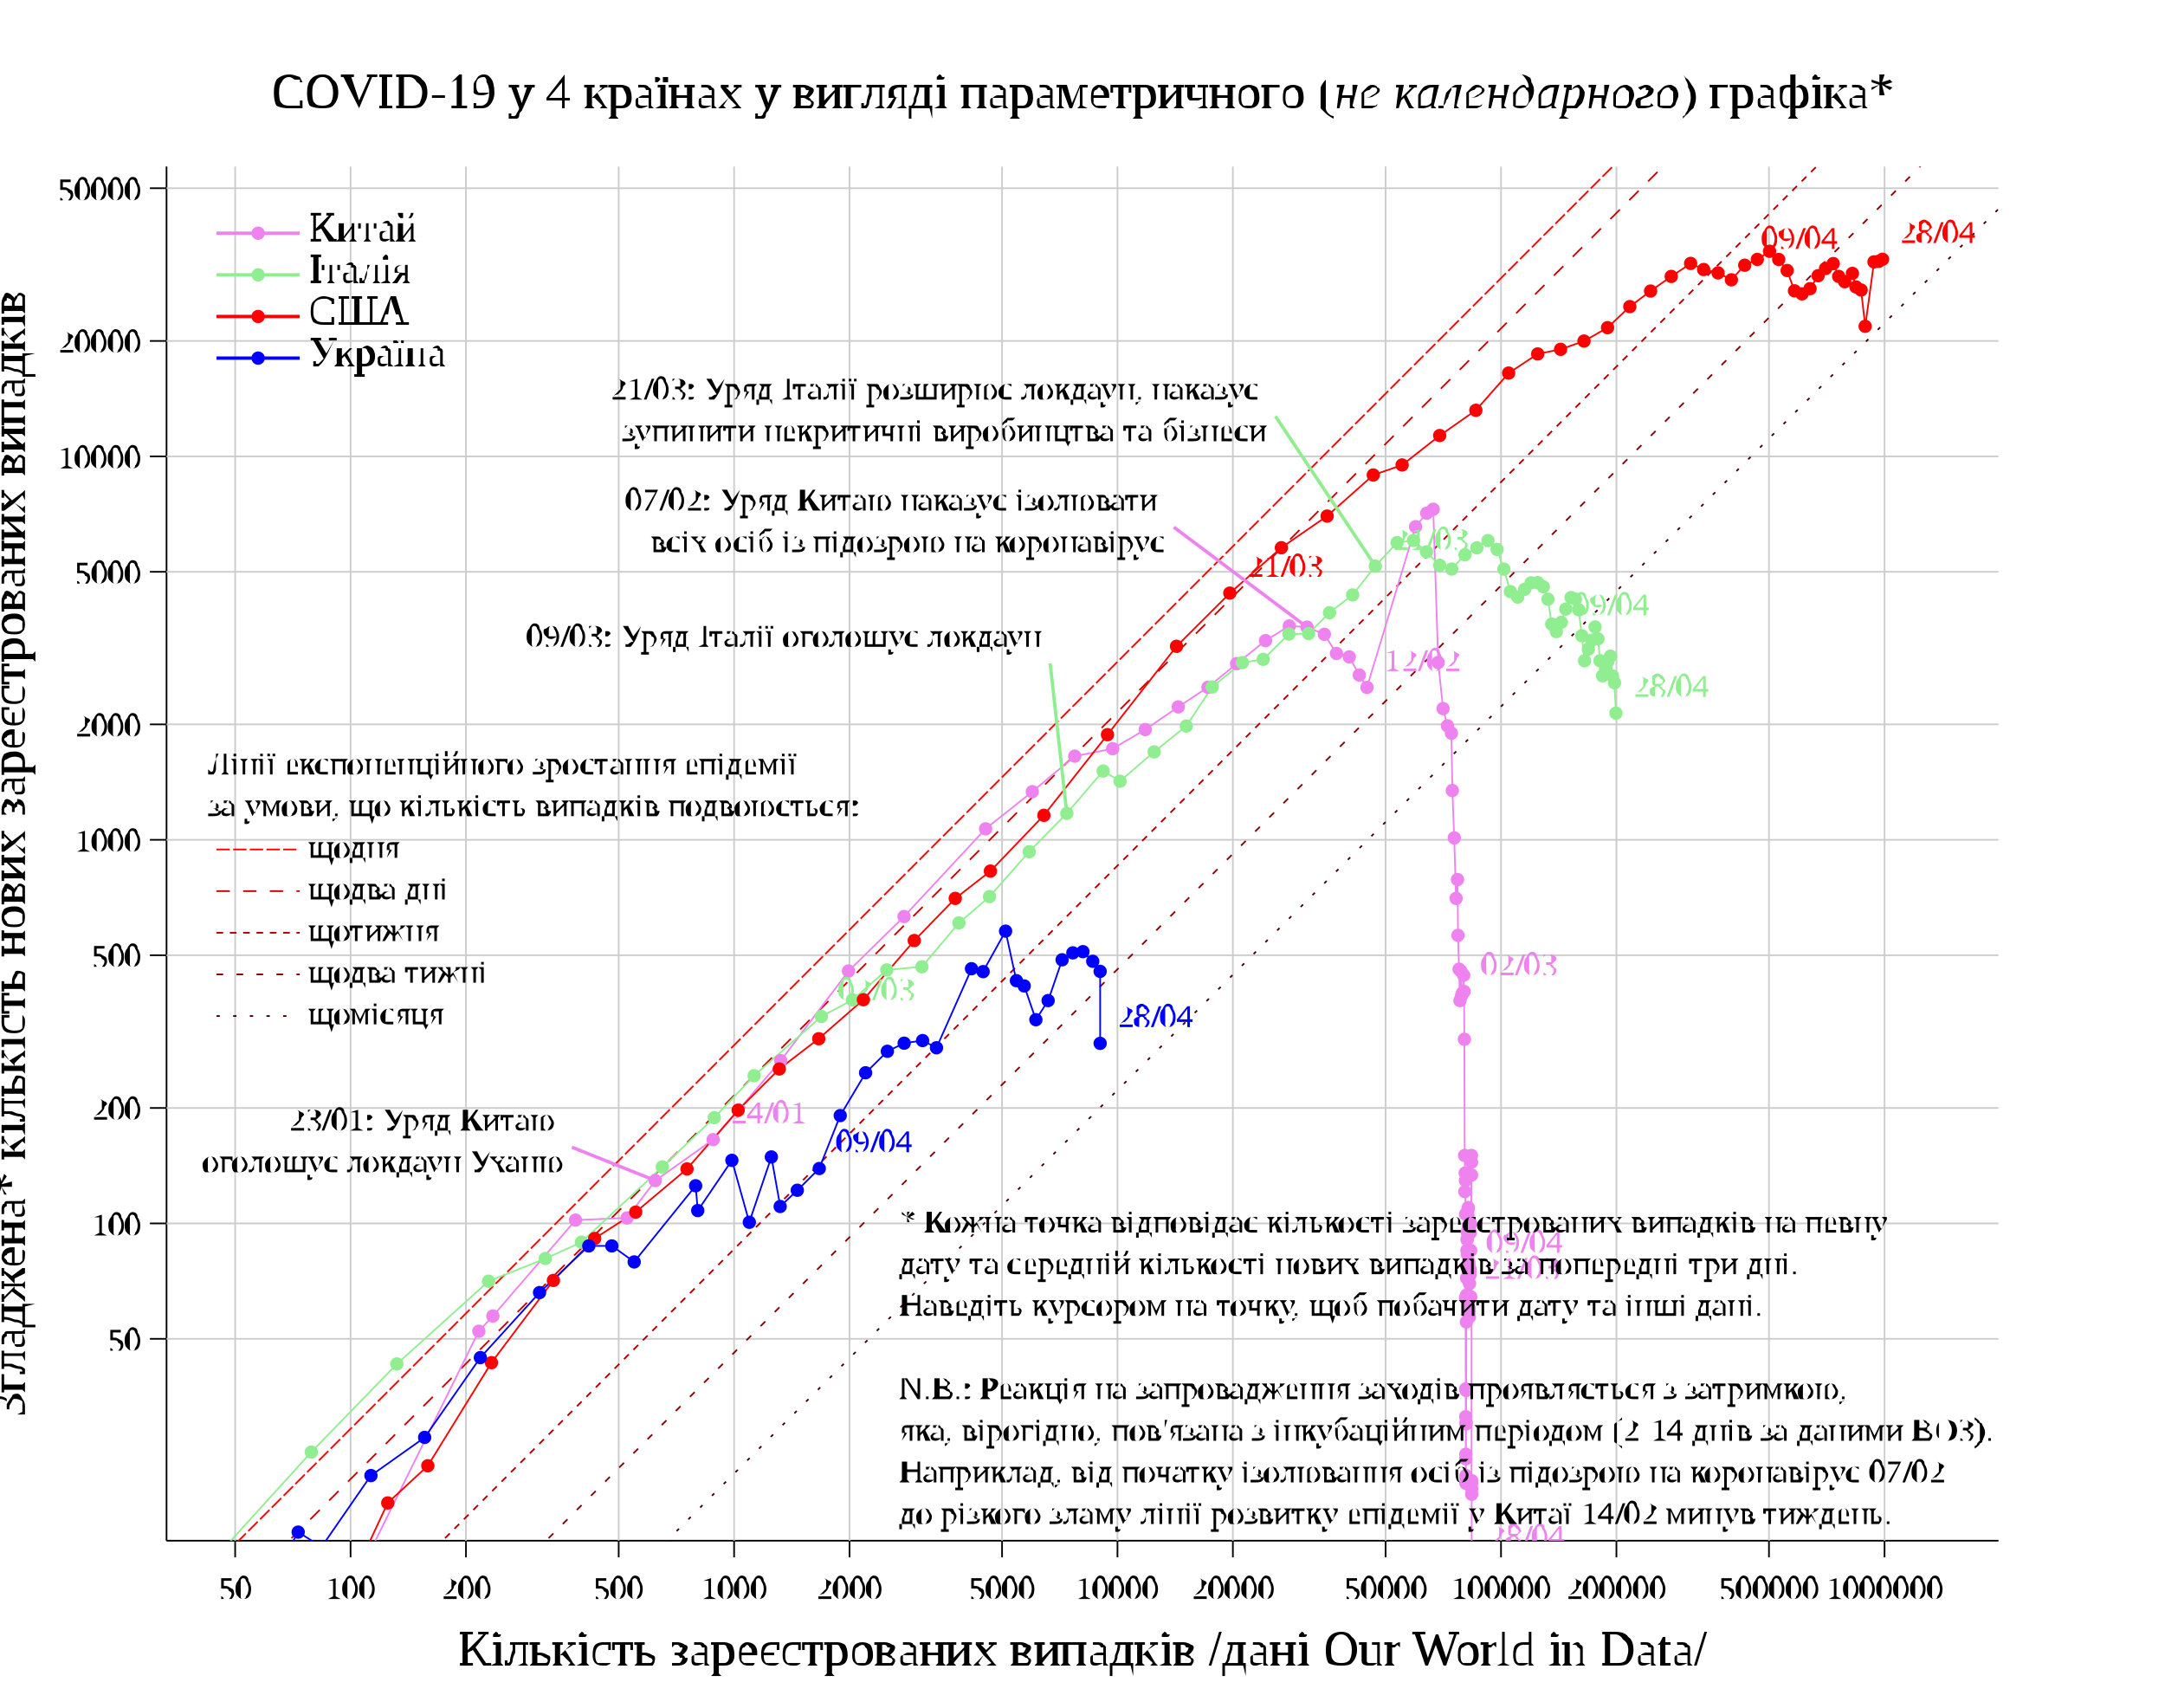
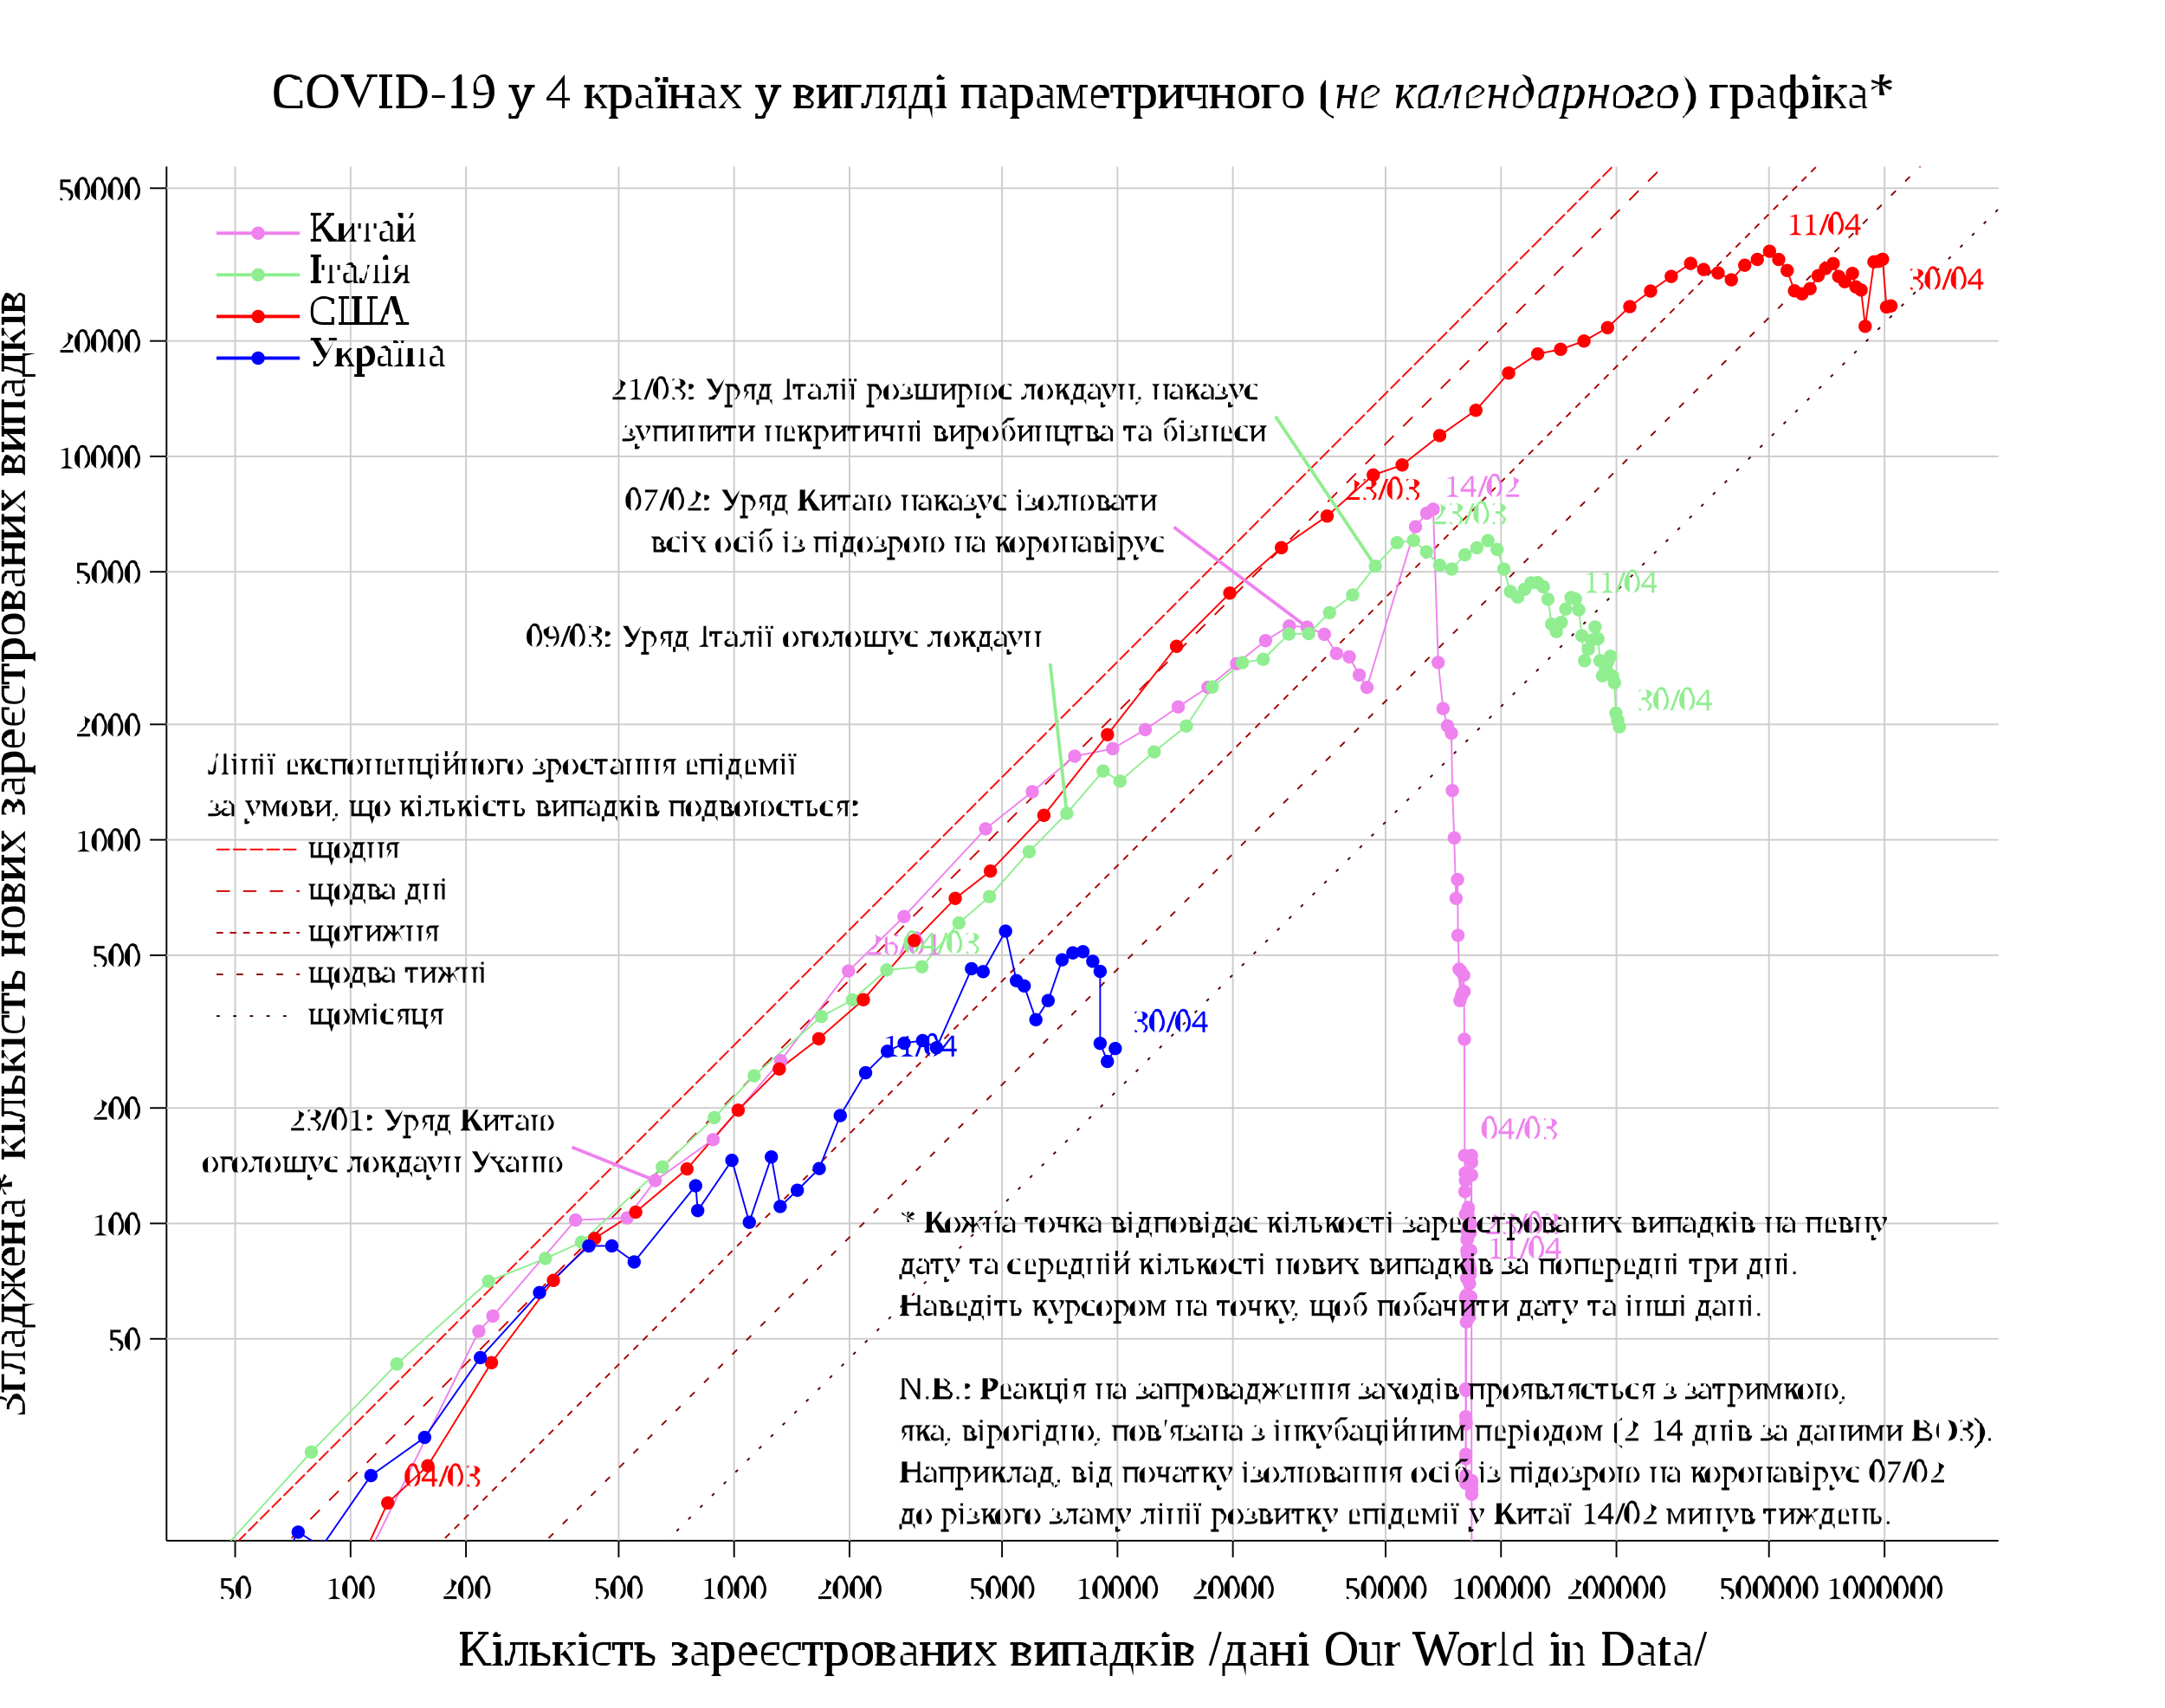
<svg xmlns="http://www.w3.org/2000/svg" version="1.1" baseProfile="full" viewBox="-1 -1 13 10.25" fill="none">
  <g fill="black" font-size="0.3" text-anchor="middle">
    <text transform="translate(5.5,-0.35)">COVID-19 у 4 країнах у вигляді параметричного (<tspan font-style="italic">не календарного</tspan>) графіка*</text>
    <text transform="translate(5.5,9)">Кількість зареєстрованих випадків /<a href="https://covid.ourworldindata.org">
        <tspan>дані Our World in Data</tspan>
      </a>/</text>
    <text transform="translate(-0.85,4.125) rotate(-90)">Згладжена* кількість нових зареєстрованих випадків</text>
  </g>
  <path stroke="black" stroke-width="0.01" d="M 0 8.25 L 11 8.25 M 0 8.25 L 0 0" />
  <clipPath id="plot">
    <rect x="0" y="0" width="11" height="8.25" />
  </clipPath>
  <path stroke="black" stroke-width="0.01" d=" M 0.412 8.25 v 0.1  M 1.105 8.25 v 0.1  M 1.798 8.25 v 0.1  M 2.715 8.25 v 0.1  M 3.408 8.25 v 0.1  M 4.101 8.25 v 0.1  M 5.017 8.25 v 0.1  M 5.71 8.25 v 0.1  M 6.403 8.25 v 0.1  M 7.32 8.25 v 0.1  M 8.013 8.25 v 0.1  M 8.706 8.25 v 0.1  M 9.622 8.25 v 0.1  M 10.316 8.25 v 0.1 M 0 7.038 h -0.1  M 0 6.345 h -0.1  M 0 5.652 h -0.1  M 0 4.735 h -0.1  M 0 4.042 h -0.1  M 0 3.349 h -0.1  M 0 2.433 h -0.1  M 0 1.74 h -0.1  M 0 1.047 h -0.1  M 0 0.13 h -0.1" />
  <path stroke="#ccc" stroke-width="0.01" d=" M 0.412 8.25 v -8.25  M 1.105 8.25 v -8.25  M 1.798 8.25 v -8.25  M 2.715 8.25 v -8.25  M 3.408 8.25 v -8.25  M 4.101 8.25 v -8.25  M 5.017 8.25 v -8.25  M 5.71 8.25 v -8.25  M 6.403 8.25 v -8.25  M 7.32 8.25 v -8.25  M 8.013 8.25 v -8.25  M 8.706 8.25 v -8.25  M 9.622 8.25 v -8.25  M 10.316 8.25 v -8.25 M 0 7.038 h 11  M 0 6.345 h 11  M 0 5.652 h 11  M 0 4.735 h 11  M 0 4.042 h 11  M 0 3.349 h 11  M 0 2.433 h 11  M 0 1.74 h 11  M 0 1.047 h 11  M 0 0.13 h 11" />
  <g fill="black" font-size="0.2" transform="translate(0,8.6)" text-anchor="middle">
    <text x="0.412">50</text>
    <text x="1.105">100</text>
    <text x="1.798">200</text>
    <text x="2.715">500</text>
    <text x="3.408">1000</text>
    <text x="4.101">2000</text>
    <text x="5.017">5000</text>
    <text x="5.71">10000</text>
    <text x="6.403">20000</text>
    <text x="7.32">50000</text>
    <text x="8.013">100000</text>
    <text x="8.706">200000</text>
    <text x="9.622">500000</text>
    <text x="10.316">1000000</text>
  </g>
  <g fill="black" font-size="0.2" transform="translate(-0.15,0.07)" text-anchor="end">
    <text y="7.038">50</text>
    <text y="6.345">100</text>
    <text y="5.652">200</text>
    <text y="4.735">500</text>
    <text y="4.042">1000</text>
    <text y="3.349">2000</text>
    <text y="2.433">5000</text>
    <text y="1.74">10000</text>
    <text y="1.047">20000</text>
    <text y="0.13">50000</text>
  </g>
  <g transform="translate(0.3,0.4)">
    <g stroke-width="0.02">
      <path stroke="violet" d="M 0 0 h 0.5" />
      <circle fill="violet" r="0.04" cx="0.25" cy="0" />
      <path stroke="lightgreen" d="M 0 0.25 h 0.5" />
      <circle fill="lightgreen" r="0.04" cx="0.25" cy="0.25" />
      <path stroke="red" d="M 0 0.5 h 0.5" />
      <circle fill="red" r="0.04" cx="0.25" cy="0.5" />
      <path stroke="blue" d="M 0 0.75 h 0.5" />
      <circle fill="blue" r="0.04" cx="0.25" cy="0.75" />
    </g>
    <g stroke-width="0.01" transform="translate(0,3.7)">
      <path stroke="#f00" stroke-dasharray="0.08 0.02" d="M 0 0 h 0.5" />
      <path stroke="#c00" stroke-dasharray="0.08 0.08" d="M 0 0.25 h 0.5" />
      <path stroke="#a00" stroke-dasharray="0.04 0.04" d="M 0 0.5 h 0.5" />
      <path stroke="#800" stroke-dasharray="0.04 0.08" d="M 0 0.75 h 0.5" />
      <path stroke="#400" stroke-dasharray="0.02 0.08" d="M 0 1 h 0.5" />
    </g>
    <g transform="translate(0.55,0.05)" font-size="0.25" fill="black">
      <text y="0">Китай</text>
      <text y="0.25">Італія</text>
      <text y="0.5">США</text>
      <text y="0.75">Україна</text>
      <g transform="translate(0,3.7)" font-size="0.2">
        <g transform="translate(-0.6,-0.25)">
          <text y="-0.25">Лінії експоненційного зростання епідемії</text>
          <text>за умови, що кількість випадків подвоюється:</text>
        </g>
        <text y="0">щодня</text>
        <text y="0.25">щодва дні</text>
        <text y="0.5">щотижня</text>
        <text y="0.75">щодва тижні</text>
        <text y="1">щомісяця</text>
      </g>
    </g>
  </g>
  <g clip-path="url(#plot)">
    <g transform="translate(0,8.25) scale(1,-1)" stroke-width="0.01">
      <path stroke="#f00" stroke-dasharray="0.08 0.02" d="M -2.267 -2.7 l 100 100" />
      <path stroke="#c00" stroke-dasharray="0.08 0.08" d="M -1.965 -2.7 l 100 100" />
      <path stroke="#a00" stroke-dasharray="0.04 0.04" d="M -1.043 -2.7 l 100 100" />
      <path stroke="#800" stroke-dasharray="0.04 0.08" d="M -0.421 -2.7 l 100 100" />
      <path stroke="#400" stroke-dasharray="0.02 0.08" d="M 0.305 -2.7 l 100 100" />
-       <path stroke="violet" d="M 0.882 -0.754  L 1.875 1.258  L 1.96 1.349  L 2.456 1.925  L 2.765 1.938  L 2.935 2.162  L 3.282 2.408  L 3.688 2.882  L 4.095 3.42  L 4.428 3.747  L 4.918 4.274  L 5.199 4.497  L 5.453 4.71  L 5.681 4.755  L 5.877 4.87  L 6.075 5.006  L 6.253 5.124  L 6.426 5.265  L 6.599 5.404  L 6.742 5.492  L 6.848 5.485  L 6.952 5.442  L 7.025 5.327  L 7.102 5.306  L 7.162 5.197  L 7.208 5.123  L 7.5 6.088  L 7.567 6.169  L 7.606 6.193  L 7.636 5.273  L 7.665 4.996  L 7.691 4.892  L 7.715 4.848  L 7.721 4.504  L 7.732 4.219  L 7.743 3.856  L 7.752 3.969  L 7.755 3.634  L 7.761 3.431  L 7.767 3.243  L 7.772 3.42  L 7.776 3.273  L 7.782 3.288  L 7.789 3.395  L 7.791 3.297  L 7.793 3.01  L 7.795 2.313  L 7.796 2.096  L 7.798 2.208  L 7.799 2.162  L 7.8 1.96  L 7.8 1.459  L 7.801 0.911  L 7.801 0.745  L 7.801 0.492  L 7.802 0.519  L 7.802 0.376  L 7.802 0.345  L 7.802 0.391  L 7.803 0.701  L 7.803 0.712  L 7.804 0.902  L 7.805 1.313  L 7.806 1.474  L 7.806 1.577  L 7.808 1.743  L 7.809 1.807  L 7.81 1.854  L 7.811 1.719  L 7.812 1.815  L 7.814 1.954  L 7.815 1.988  L 7.816 2  L 7.817 1.888  L 7.818 1.665  L 7.819 1.674  L 7.82 1.613  L 7.821 1.648  L 7.821 1.394  L 7.822 1.378  L 7.823 1.343  L 7.824 1.544  L 7.825 1.631  L 7.826 1.626  L 7.827 1.595  L 7.828 1.626  L 7.829 1.85  L 7.83 1.902  L 7.831 1.743  L 7.831 1.464  L 7.836 2.313  L 7.836 2.272  L 7.836 2.195  L 7.836 0.345  L 7.837 0.36  L 7.837 0.312  L 7.837 0.279  L 7.837 -0.243  L 7.837 -0.243  L 7.837 -0.302  L 7.838 -0.466  L 7.838 -0.135" />
-       <path stroke="lightgreen" d="M -0.667 -1.16  L 0.869 0.532  L 1.383 1.061  L 1.934 1.558  L 2.275 1.694  L 2.491 1.792  L 2.977 2.244  L 3.289 2.54  L 3.528 2.792  L 3.932 3.147  L 4.119 3.247  L 4.325 3.427  L 4.536 3.446  L 4.758 3.709  L 4.942 3.867  L 5.18 4.137  L 5.406 4.367  L 5.624 4.621  L 5.725 4.56  L 5.93 4.736  L 6.123 4.891  L 6.279 5.126  L 6.46 5.272  L 6.585 5.291  L 6.739 5.443  L 6.858 5.446  L 6.983 5.572  L 7.122 5.678  L 7.258 5.851  L 7.389 5.992  L 7.488 6.005  L 7.565 5.937  L 7.644 5.856  L 7.717 5.834  L 7.796 5.919  L 7.868 5.961  L 7.935 6.004  L 7.99 5.951  L 8.03 5.833  L 8.069 5.698  L 8.113 5.665  L 8.155 5.712  L 8.194 5.751  L 8.233 5.752  L 8.267 5.727  L 8.295 5.652  L 8.317 5.503  L 8.345 5.458  L 8.375 5.514  L 8.402 5.593  L 8.433 5.662  L 8.46 5.654  L 8.48 5.589  L 8.498 5.433  L 8.515 5.283  L 8.537 5.353  L 8.558 5.406  L 8.578 5.486  L 8.595 5.415  L 8.608 5.283  L 8.622 5.193  L 8.641 5.232  L 8.655 5.278  L 8.67 5.31  L 8.683 5.192  L 8.694 5.151  L 8.703 4.969" />
-       <path stroke="red" d="M 0.989 -0.431  L 1.135 -0.188  L 1.328 0.227  L 1.569 0.45  L 1.951 1.069  L 2.323 1.563  L 2.571 1.815  L 2.817 1.973  L 3.125 2.232  L 3.432 2.585  L 3.679 2.832  L 3.916 3.014  L 4.184 3.248  L 4.49 3.603  L 4.736 3.856  L 4.947 4.02  L 5.268 4.355  L 5.65 4.839  L 6.065 5.37  L 6.385 5.689  L 6.694 5.962  L 6.969 6.152  L 7.246 6.398  L 7.419 6.458  L 7.645 6.635  L 7.862 6.787  L 8.059 7.01  L 8.233 7.125  L 8.371 7.153  L 8.511 7.202  L 8.653 7.283  L 8.786 7.409  L 8.911 7.503  L 9.035 7.59  L 9.152 7.668  L 9.23 7.632  L 9.316 7.612  L 9.396 7.57  L 9.476 7.658  L 9.552 7.692  L 9.625 7.741  L 9.681 7.692  L 9.731 7.626  L 9.775 7.504  L 9.82 7.486  L 9.869 7.517  L 9.917 7.595  L 9.962 7.638  L 10.008 7.667  L 10.041 7.591  L 10.077 7.559  L 10.123 7.608  L 10.144 7.527  L 10.175 7.509  L 10.2 7.291  L 10.253 7.678  L 10.281 7.681  L 10.304 7.693" />
-       <path stroke="blue" d="M 0.214 -0.708  L 0.35 -0.754  L 0.79 0.052  L 0.931 -0.037  L 1.227 0.391  L 1.55 0.62  L 1.884 1.099  L 2.24 1.49  L 2.535 1.77  L 2.674 1.77  L 2.808 1.674  L 3.177 2.131  L 3.19 1.982  L 3.395 2.284  L 3.499 1.912  L 3.632 2.304  L 3.685 2.007  L 3.788 2.104  L 3.919 2.234  L 4.045 2.552  L 4.198 2.809  L 4.328 2.938  L 4.429 2.987  L 4.54 3.003  L 4.623 2.959  L 4.834 3.434  L 4.903 3.417  L 5.038 3.66  L 5.103 3.362  L 5.15 3.331  L 5.22 3.128  L 5.294 3.243  L 5.378 3.488  L 5.442 3.529  L 5.503 3.536  L 5.561 3.479  L 5.606 3.418  L 5.606 2.986" />
+       <path stroke="violet" d="M 0.882 -0.754  L 1.875 1.258  L 1.96 1.349  L 2.456 1.925  L 2.765 1.938  L 2.935 2.162  L 3.282 2.408  L 3.688 2.882  L 4.095 3.42  L 4.428 3.747  L 4.918 4.274  L 5.199 4.497  L 5.453 4.71  L 5.681 4.755  L 5.877 4.87  L 6.075 5.006  L 6.253 5.124  L 6.426 5.265  L 6.599 5.404  L 6.742 5.492  L 6.848 5.485  L 6.952 5.442  L 7.025 5.327  L 7.102 5.306  L 7.162 5.197  L 7.208 5.123  L 7.5 6.088  L 7.567 6.169  L 7.606 6.193  L 7.636 5.273  L 7.665 4.996  L 7.691 4.892  L 7.715 4.848  L 7.721 4.504  L 7.732 4.219  L 7.743 3.856  L 7.752 3.969  L 7.755 3.634  L 7.761 3.431  L 7.767 3.243  L 7.772 3.42  L 7.776 3.273  L 7.782 3.288  L 7.789 3.395  L 7.791 3.297  L 7.793 3.01  L 7.795 2.313  L 7.796 2.096  L 7.798 2.208  L 7.799 2.162  L 7.8 1.96  L 7.8 1.459  L 7.801 0.911  L 7.801 0.745  L 7.801 0.492  L 7.802 0.519  L 7.802 0.376  L 7.802 0.345  L 7.802 0.391  L 7.803 0.701  L 7.803 0.712  L 7.804 0.902  L 7.805 1.313  L 7.806 1.474  L 7.806 1.577  L 7.808 1.743  L 7.809 1.807  L 7.81 1.854  L 7.811 1.719  L 7.812 1.815  L 7.814 1.954  L 7.815 1.988  L 7.816 2  L 7.817 1.888  L 7.818 1.665  L 7.819 1.674  L 7.82 1.613  L 7.821 1.648  L 7.821 1.394  L 7.822 1.378  L 7.823 1.343  L 7.824 1.544  L 7.825 1.631  L 7.826 1.626  L 7.827 1.595  L 7.828 1.626  L 7.829 1.85  L 7.83 1.902  L 7.831 1.743  L 7.831 1.464  L 7.836 2.313  L 7.836 2.272  L 7.836 2.195  L 7.836 0.345  L 7.837 0.36  L 7.837 0.312  L 7.837 0.279  L 7.837 -0.243  L 7.837 -0.243  L 7.837 -0.302  L 7.838 -0.466  L 7.838 -0.135  L 7.838 -0.365  L 7.838 -0.333" />
+       <path stroke="lightgreen" d="M -0.667 -1.16  L 0.869 0.532  L 1.383 1.061  L 1.934 1.558  L 2.275 1.694  L 2.491 1.792  L 2.977 2.244  L 3.289 2.54  L 3.528 2.792  L 3.932 3.147  L 4.119 3.247  L 4.325 3.427  L 4.536 3.446  L 4.758 3.709  L 4.942 3.867  L 5.18 4.137  L 5.406 4.367  L 5.624 4.621  L 5.725 4.56  L 5.93 4.736  L 6.123 4.891  L 6.279 5.126  L 6.46 5.272  L 6.585 5.291  L 6.739 5.443  L 6.858 5.446  L 6.983 5.572  L 7.122 5.678  L 7.258 5.851  L 7.389 5.992  L 7.488 6.005  L 7.565 5.937  L 7.644 5.856  L 7.717 5.834  L 7.796 5.919  L 7.868 5.961  L 7.935 6.004  L 7.99 5.951  L 8.03 5.833  L 8.069 5.698  L 8.113 5.665  L 8.155 5.712  L 8.194 5.751  L 8.233 5.752  L 8.267 5.727  L 8.295 5.652  L 8.317 5.503  L 8.345 5.458  L 8.375 5.514  L 8.402 5.593  L 8.433 5.662  L 8.46 5.654  L 8.48 5.589  L 8.498 5.433  L 8.515 5.283  L 8.537 5.353  L 8.558 5.406  L 8.578 5.486  L 8.595 5.415  L 8.608 5.283  L 8.622 5.193  L 8.641 5.232  L 8.655 5.278  L 8.67 5.31  L 8.683 5.192  L 8.694 5.151  L 8.703 4.969  L 8.714 4.926  L 8.724 4.887" />
+       <path stroke="red" d="M 0.989 -0.431  L 1.135 -0.188  L 1.328 0.227  L 1.569 0.45  L 1.951 1.069  L 2.323 1.563  L 2.571 1.815  L 2.817 1.973  L 3.125 2.232  L 3.432 2.585  L 3.679 2.832  L 3.916 3.014  L 4.184 3.248  L 4.49 3.603  L 4.736 3.856  L 4.947 4.02  L 5.268 4.355  L 5.65 4.839  L 6.065 5.37  L 6.385 5.689  L 6.694 5.962  L 6.969 6.152  L 7.246 6.398  L 7.419 6.458  L 7.645 6.635  L 7.862 6.787  L 8.059 7.01  L 8.233 7.125  L 8.371 7.153  L 8.511 7.202  L 8.653 7.283  L 8.786 7.409  L 8.911 7.503  L 9.035 7.59  L 9.152 7.668  L 9.23 7.632  L 9.316 7.612  L 9.396 7.57  L 9.476 7.658  L 9.552 7.692  L 9.625 7.741  L 9.681 7.692  L 9.731 7.626  L 9.775 7.504  L 9.82 7.486  L 9.869 7.517  L 9.917 7.595  L 9.962 7.638  L 10.008 7.667  L 10.041 7.591  L 10.077 7.559  L 10.123 7.608  L 10.144 7.527  L 10.175 7.509  L 10.2 7.291  L 10.253 7.678  L 10.281 7.681  L 10.304 7.693  L 10.328 7.407  L 10.355 7.413" />
+       <path stroke="blue" d="M 0.214 -0.708  L 0.35 -0.754  L 0.79 0.052  L 0.931 -0.037  L 1.227 0.391  L 1.55 0.62  L 1.884 1.099  L 2.24 1.49  L 2.535 1.77  L 2.674 1.77  L 2.808 1.674  L 3.177 2.131  L 3.19 1.982  L 3.395 2.284  L 3.499 1.912  L 3.632 2.304  L 3.685 2.007  L 3.788 2.104  L 3.919 2.234  L 4.045 2.552  L 4.198 2.809  L 4.328 2.938  L 4.429 2.987  L 4.54 3.003  L 4.623 2.959  L 4.834 3.434  L 4.903 3.417  L 5.038 3.66  L 5.103 3.362  L 5.15 3.331  L 5.22 3.128  L 5.294 3.243  L 5.378 3.488  L 5.442 3.529  L 5.503 3.536  L 5.561 3.479  L 5.606 3.418  L 5.606 2.986  L 5.65 2.877  L 5.697 2.955" />
    </g>
    <g transform="translate(-3.5,2.7)" font-size="0.2">
      <g fill="violet">
        <g transform="translate(4.382027,6.30409)">
          <circle r="0.04" />
        </g>
        <g transform="translate(5.375278,4.292366)">
          <circle r="0.04" />
        </g>
        <g transform="translate(5.459586,4.201118)">
          <circle r="0.04" />
        </g>
        <g transform="translate(5.955837,3.625027)">
          <circle r="0.04" />
        </g>
        <g transform="translate(6.265301,3.61204)">
          <circle r="0.04" />
        </g>
        <g transform="translate(6.434547,3.387607)">
          <circle r="0.04" />
        </g>
        <g transform="translate(6.782192,3.142036)">
          <circle r="0.04" />
-           <text x="0.1" y="-0.1">24/01</text>
        </g>
        <g transform="translate(7.187657,2.667758)">
          <circle r="0.04" />
        </g>
        <g transform="translate(7.594884,2.129703)">
          <circle r="0.04" />
+           <text x="0.1" y="-0.1">26/01</text>
        </g>
        <g transform="translate(7.928406,1.802694)">
          <circle r="0.04" />
        </g>
        <g transform="translate(8.418036,1.276145)">
          <circle r="0.04" />
        </g>
        <g transform="translate(8.698514,1.053064)">
          <circle r="0.04" />
        </g>
        <g transform="translate(8.953381,0.8396529)">
          <circle r="0.04" />
        </g>
        <g transform="translate(9.181323,0.7948943)">
          <circle r="0.04" />
        </g>
        <g transform="translate(9.376617,0.6804162)">
          <circle r="0.04" />
        </g>
        <g transform="translate(9.574914,0.5439871)">
          <circle r="0.04" />
        </g>
        <g transform="translate(9.753304,0.4263541)">
          <circle r="0.04" />
        </g>
        <g transform="translate(9.92564,0.2845702)">
          <circle r="0.04" />
        </g>
        <g transform="translate(10.09905,0.1462033)">
          <circle r="0.04" />
        </g>
        <g transform="translate(10.24164,0.05798309)">
          <circle r="0.04" />
        </g>
        <g transform="translate(10.3484,0.0651144)">
          <circle r="0.04" />
        </g>
        <g transform="translate(10.45233,0.1082278)">
          <circle r="0.04" />
        </g>
        <g transform="translate(10.52492,0.2232853)">
          <circle r="0.04" />
        </g>
        <g transform="translate(10.60177,0.2437435)">
          <circle r="0.04" />
        </g>
        <g transform="translate(10.66186,0.3525796)">
          <circle r="0.04" />
        </g>
        <g transform="translate(10.70827,0.4270212)">
          <circle r="0.04" />
-           <text x="0.1" y="-0.1">12/02</text>
        </g>
        <g transform="translate(10.99985,-0.5376782)">
          <circle r="0.04" />
        </g>
        <g transform="translate(11.06697,-0.6190231)">
          <circle r="0.04" />
+           <text x="0.1" y="-0.1">14/02</text>
        </g>
        <g transform="translate(11.10584,-0.6426572)">
          <circle r="0.04" />
        </g>
        <g transform="translate(11.13555,0.277419)">
          <circle r="0.04" />
        </g>
        <g transform="translate(11.16504,0.554242)">
          <circle r="0.04" />
        </g>
        <g transform="translate(11.19145,0.6576339)">
          <circle r="0.04" />
        </g>
        <g transform="translate(11.2153,0.7017953)">
          <circle r="0.04" />
        </g>
        <g transform="translate(11.22059,1.046099)">
          <circle r="0.04" />
        </g>
        <g transform="translate(11.23246,1.330646)">
          <circle r="0.04" />
        </g>
        <g transform="translate(11.24333,1.693695)">
          <circle r="0.04" />
        </g>
        <g transform="translate(11.25177,1.580502)">
          <circle r="0.04" />
        </g>
        <g transform="translate(11.2546,1.915537)">
          <circle r="0.04" />
        </g>
        <g transform="translate(11.26124,2.118774)">
          <circle r="0.04" />
        </g>
        <g transform="translate(11.2665,2.307201)">
          <circle r="0.04" />
        </g>
        <g transform="translate(11.2721,2.130435)">
          <circle r="0.04" />
        </g>
        <g transform="translate(11.27628,2.277039)">
          <circle r="0.04" />
        </g>
        <g transform="translate(11.28169,2.261874)">
          <circle r="0.04" />
        </g>
        <g transform="translate(11.28889,2.154926)">
          <circle r="0.04" />
        </g>
        <g transform="translate(11.29146,2.252719)">
          <circle r="0.04" />
-           <text x="0.1" y="-0.1">02/03</text>
        </g>
        <g transform="translate(11.29304,2.539573)">
          <circle r="0.04" />
        </g>
        <g transform="translate(11.29452,3.237145)">
          <circle r="0.04" />
+           <text x="0.1" y="-0.1">04/03</text>
        </g>
        <g transform="translate(11.29598,3.454209)">
          <circle r="0.04" />
        </g>
        <g transform="translate(11.29808,3.342259)">
          <circle r="0.04" />
        </g>
        <g transform="translate(11.29934,3.387607)">
          <circle r="0.04" />
        </g>
        <g transform="translate(11.29991,3.589711)">
          <circle r="0.04" />
        </g>
        <g transform="translate(11.30046,4.091117)">
          <circle r="0.04" />
        </g>
        <g transform="translate(11.30071,4.639082)">
          <circle r="0.04" />
        </g>
        <g transform="translate(11.30107,4.805318)">
          <circle r="0.04" />
        </g>
        <g transform="translate(11.30136,5.058153)">
          <circle r="0.04" />
        </g>
        <g transform="translate(11.30164,5.031124)">
          <circle r="0.04" />
        </g>
        <g transform="translate(11.30187,5.174225)">
          <circle r="0.04" />
        </g>
        <g transform="translate(11.30214,5.205478)">
          <circle r="0.04" />
        </g>
        <g transform="translate(11.30245,5.158958)">
          <circle r="0.04" />
        </g>
        <g transform="translate(11.30298,4.848803)">
          <circle r="0.04" />
        </g>
        <g transform="translate(11.30327,4.837753)">
          <circle r="0.04" />
        </g>
        <g transform="translate(11.30381,4.648132)">
          <circle r="0.04" />
        </g>
        <g transform="translate(11.30503,4.236625)">
          <circle r="0.04" />
        </g>
        <g transform="translate(11.30567,4.075613)">
          <circle r="0.04" />
-           <text x="0.1" y="-0.1">21/03</text>
        </g>
        <g transform="translate(11.30647,3.973334)">
          <circle r="0.04" />
        </g>
        <g transform="translate(11.30816,3.807349)">
          <circle r="0.04" />
+           <text x="0.1" y="-0.1">23/03</text>
        </g>
        <g transform="translate(11.30901,3.74281)">
          <circle r="0.04" />
        </g>
        <g transform="translate(11.30996,3.696123)">
          <circle r="0.04" />
        </g>
        <g transform="translate(11.31121,3.831159)">
          <circle r="0.04" />
        </g>
        <g transform="translate(11.31236,3.735484)">
          <circle r="0.04" />
        </g>
        <g transform="translate(11.31382,3.59604)">
          <circle r="0.04" />
        </g>
        <g transform="translate(11.31519,3.561715)">
          <circle r="0.04" />
        </g>
        <g transform="translate(11.31639,3.54952)">
          <circle r="0.04" />
        </g>
        <g transform="translate(11.31741,3.661637)">
          <circle r="0.04" />
        </g>
        <g transform="translate(11.31807,3.88478)">
          <circle r="0.04" />
        </g>
        <g transform="translate(11.31928,3.876342)">
          <circle r="0.04" />
        </g>
        <g transform="translate(11.32013,3.936966)">
          <circle r="0.04" />
        </g>
        <g transform="translate(11.32088,3.901875)">
          <circle r="0.04" />
        </g>
        <g transform="translate(11.32146,4.155655)">
          <circle r="0.04" />
        </g>
        <g transform="translate(11.32227,4.172463)">
          <circle r="0.04" />
        </g>
        <g transform="translate(11.32295,4.206949)">
          <circle r="0.04" />
        </g>
        <g transform="translate(11.32399,4.006278)">
          <circle r="0.04" />
        </g>
        <g transform="translate(11.32503,3.919267)">
          <circle r="0.04" />
-           <text x="0.1" y="-0.1">09/04</text>
        </g>
        <g transform="translate(11.32569,3.923662)">
          <circle r="0.04" />
        </g>
        <g transform="translate(11.32664,3.954985)">
          <circle r="0.04" />
+           <text x="0.1" y="-0.1">11/04</text>
        </g>
        <g transform="translate(11.32776,3.923662)">
          <circle r="0.04" />
        </g>
        <g transform="translate(11.32911,3.699638)">
          <circle r="0.04" />
        </g>
        <g transform="translate(11.33024,3.648169)">
          <circle r="0.04" />
        </g>
        <g transform="translate(11.33083,3.807349)">
          <circle r="0.04" />
        </g>
        <g transform="translate(11.33143,4.085922)">
          <circle r="0.04" />
        </g>
        <g transform="translate(11.33564,3.237145)">
          <circle r="0.04" />
        </g>
        <g transform="translate(11.33601,3.277875)">
          <circle r="0.04" />
        </g>
        <g transform="translate(11.33622,3.354651)">
          <circle r="0.04" />
        </g>
        <g transform="translate(11.33639,5.205478)">
          <circle r="0.04" />
        </g>
        <g transform="translate(11.33677,5.189729)">
          <circle r="0.04" />
        </g>
        <g transform="translate(11.33695,5.237738)">
          <circle r="0.04" />
        </g>
        <g transform="translate(11.33709,5.271075)">
          <circle r="0.04" />
        </g>
        <g transform="translate(11.33719,5.793264)">
          <circle r="0.04" />
        </g>
        <g transform="translate(11.33737,5.793264)">
          <circle r="0.04" />
        </g>
        <g transform="translate(11.33749,5.852105)">
          <circle r="0.04" />
        </g>
        <g transform="translate(11.33752,6.016408)">
          <circle r="0.04" />
        </g>
        <g transform="translate(11.33783,5.685051)">
          <circle r="0.04" />
-           <text x="0.1" y="-0.1">28/04</text>
+         </g>
+         <g transform="translate(11.33786,5.914625)">
+           <circle r="0.04" />
+         </g>
+         <g transform="translate(11.33791,5.882876)">
+           <circle r="0.04" />
+           <text x="0.1" y="-0.1">30/04</text>
        </g>
      </g>
      <g transform="translate(6.434547,3.387607)">
        <g transform="translate(-0.55,-0.55)" fill="black" text-anchor="end">
          <a href="https://www.theguardian.com/world/2020/jan/23/coronavirus-panic-and-anger-in-wuhan-as-china-orders-city-into-lockdown">
            <text>
              <tspan x="0" dy="0.25">23/01: Уряд Китаю</tspan>
              <tspan x="0" dy="0.25">оголошує локдаун Уханю</tspan>
            </text>
          </a>
        </g>
        <line x1="-0.5" y1="-0.2" x2="0" y2="0" stroke-width="0.02" stroke="violet" />
      </g>
      <g transform="translate(10.3484,0.0651144)">
        <g transform="translate(-0.85,-0.95)" fill="black" text-anchor="end">
          <a href="https://www.dailymail.co.uk/news/article-7977649/China-orders-Wuhan-round-suspected-coronavirus-patients-quarantine-camps.html">
            <text>
              <tspan x="0" dy="0.25">07/02: Уряд Китаю наказує ізолювати</tspan>
              <tspan x="0" dy="0.25">всіх осіб із підозрою на коронавірус</tspan>
            </text>
          </a>
        </g>
        <line x1="-0.8" y1="-0.6" x2="0" y2="0" stroke-width="0.02" stroke="violet" />
      </g>
      <g fill="lightgreen">
        <g transform="translate(2.833213,6.709555)">
          <circle r="0.04" />
        </g>
        <g transform="translate(4.369448,5.017879)">
          <circle r="0.04" />
        </g>
        <g transform="translate(4.882802,4.4888)">
          <circle r="0.04" />
        </g>
        <g transform="translate(5.433722,3.992026)">
          <circle r="0.04" />
        </g>
        <g transform="translate(5.774552,3.855551)">
          <circle r="0.04" />
        </g>
        <g transform="translate(5.991465,3.757625)">
          <circle r="0.04" />
        </g>
        <g transform="translate(6.476972,3.305979)">
          <circle r="0.04" />
        </g>
        <g transform="translate(6.788972,3.010018)">
          <circle r="0.04" />
        </g>
        <g transform="translate(7.028201,2.758311)">
          <circle r="0.04" />
        </g>
        <g transform="translate(7.431892,2.402598)">
          <circle r="0.04" />
-           <text x="0.1" y="-0.1">02/03</text>
        </g>
        <g transform="translate(7.618742,2.302836)">
          <circle r="0.04" />
        </g>
        <g transform="translate(7.824846,2.123131)">
          <circle r="0.04" />
+           <text x="0.1" y="-0.1">04/03</text>
        </g>
        <g transform="translate(8.035603,2.104385)">
          <circle r="0.04" />
        </g>
        <g transform="translate(8.257904,1.840922)">
          <circle r="0.04" />
        </g>
        <g transform="translate(8.441607,1.682859)">
          <circle r="0.04" />
        </g>
        <g transform="translate(8.679822,1.413383)">
          <circle r="0.04" />
        </g>
        <g transform="translate(8.905851,1.183249)">
          <circle r="0.04" />
        </g>
        <g transform="translate(9.123911,0.9288114)">
          <circle r="0.04" />
        </g>
        <g transform="translate(9.22513,0.9901804)">
          <circle r="0.04" />
        </g>
        <g transform="translate(9.430439,0.8141687)">
          <circle r="0.04" />
        </g>
        <g transform="translate(9.623311,0.6589795)">
          <circle r="0.04" />
        </g>
        <g transform="translate(9.779057,0.4244884)">
          <circle r="0.04" />
        </g>
        <g transform="translate(9.959726,0.2781089)">
          <circle r="0.04" />
        </g>
        <g transform="translate(10.08498,0.2585205)">
          <circle r="0.04" />
        </g>
        <g transform="translate(10.23925,0.1067732)">
          <circle r="0.04" />
        </g>
        <g transform="translate(10.35793,0.1039671)">
          <circle r="0.04" />
        </g>
        <g transform="translate(10.48327,-0.02154837)">
          <circle r="0.04" />
        </g>
        <g transform="translate(10.62218,-0.1283142)">
          <circle r="0.04" />
        </g>
        <g transform="translate(10.75835,-0.3009503)">
          <circle r="0.04" />
-           <text x="0.1" y="-0.1">21/03</text>
        </g>
        <g transform="translate(10.88889,-0.4419865)">
          <circle r="0.04" />
        </g>
        <g transform="translate(10.98763,-0.4552207)">
          <circle r="0.04" />
+           <text x="0.1" y="-0.1">23/03</text>
        </g>
        <g transform="translate(11.0655,-0.3868116)">
          <circle r="0.04" />
        </g>
        <g transform="translate(11.14441,-0.3062857)">
          <circle r="0.04" />
        </g>
        <g transform="translate(11.21702,-0.2835913)">
          <circle r="0.04" />
        </g>
        <g transform="translate(11.2965,-0.3692683)">
          <circle r="0.04" />
        </g>
        <g transform="translate(11.36788,-0.4111204)">
          <circle r="0.04" />
        </g>
        <g transform="translate(11.43466,-0.4542811)">
          <circle r="0.04" />
        </g>
        <g transform="translate(11.48954,-0.4011412)">
          <circle r="0.04" />
        </g>
        <g transform="translate(11.53017,-0.2831322)">
          <circle r="0.04" />
        </g>
        <g transform="translate(11.56923,-0.1484097)">
          <circle r="0.04" />
        </g>
        <g transform="translate(11.61344,-0.1152068)">
          <circle r="0.04" />
        </g>
        <g transform="translate(11.65479,-0.1620549)">
          <circle r="0.04" />
        </g>
        <g transform="translate(11.6938,-0.2006972)">
          <circle r="0.04" />
        </g>
        <g transform="translate(11.73312,-0.2023346)">
          <circle r="0.04" />
        </g>
        <g transform="translate(11.76716,-0.1769767)">
          <circle r="0.04" />
        </g>
        <g transform="translate(11.79469,-0.1023185)">
          <circle r="0.04" />
        </g>
        <g transform="translate(11.81736,0.04715232)">
          <circle r="0.04" />
        </g>
        <g transform="translate(11.84526,0.09196101)">
          <circle r="0.04" />
-           <text x="0.1" y="-0.1">09/04</text>
        </g>
        <g transform="translate(11.87497,0.03580559)">
          <circle r="0.04" />
        </g>
        <g transform="translate(11.90211,-0.04329936)">
          <circle r="0.04" />
+           <text x="0.1" y="-0.1">11/04</text>
        </g>
        <g transform="translate(11.93342,-0.112409)">
          <circle r="0.04" />
        </g>
        <g transform="translate(11.95994,-0.1036541)">
          <circle r="0.04" />
        </g>
        <g transform="translate(11.9799,-0.03895334)">
          <circle r="0.04" />
        </g>
        <g transform="translate(11.99836,0.116804)">
          <circle r="0.04" />
        </g>
        <g transform="translate(12.01464,0.2670148)">
          <circle r="0.04" />
        </g>
        <g transform="translate(12.0373,0.1974913)">
          <circle r="0.04" />
        </g>
        <g transform="translate(12.05777,0.1436865)">
          <circle r="0.04" />
        </g>
        <g transform="translate(12.07781,0.06409252)">
          <circle r="0.04" />
        </g>
        <g transform="translate(12.09498,0.1351767)">
          <circle r="0.04" />
        </g>
        <g transform="translate(12.10751,0.2667873)">
          <circle r="0.04" />
        </g>
        <g transform="translate(12.12246,0.3574234)">
          <circle r="0.04" />
        </g>
        <g transform="translate(12.14061,0.3179968)">
          <circle r="0.04" />
        </g>
        <g transform="translate(12.15464,0.2723749)">
          <circle r="0.04" />
        </g>
        <g transform="translate(12.17041,0.2395297)">
          <circle r="0.04" />
        </g>
        <g transform="translate(12.18255,0.35842)">
          <circle r="0.04" />
        </g>
        <g transform="translate(12.19438,0.399377)">
          <circle r="0.04" />
        </g>
        <g transform="translate(12.20314,0.5814389)">
          <circle r="0.04" />
-           <text x="0.1" y="-0.1">28/04</text>
+         </g>
+         <g transform="translate(12.21357,0.6237547)">
+           <circle r="0.04" />
+         </g>
+         <g transform="translate(12.22387,0.6631965)">
+           <circle r="0.04" />
+           <text x="0.1" y="-0.1">30/04</text>
        </g>
      </g>
      <g transform="translate(8.905851,1.183249)">
        <g transform="translate(-0.15,-1.25)" fill="black" text-anchor="end">
          <a href="https://en.wikipedia.org/wiki/2020_Italy_coronavirus_lockdown">
            <text>
              <tspan x="0" dy="0.25">09/03: Уряд Італії оголошує локдаун</tspan>
            </text>
          </a>
        </g>
        <line x1="-0.1" y1="-0.9" x2="0" y2="0" stroke-width="0.02" stroke="lightgreen" />
      </g>
      <g transform="translate(10.75835,-0.3009503)">
        <g transform="translate(-0.65,-1.25)" fill="black" text-anchor="end">
          <a href="https://en.wikipedia.org/wiki/2020_Italy_coronavirus_lockdown#Nationwide_expansion">
            <text>
              <tspan x="0" dy="0.25">21/03: Уряд Італії розширює локдаун, наказує</tspan>
              <tspan x="0" dy="0.25">зупинити некритичні виробинцтва та бізнеси</tspan>
            </text>
          </a>
        </g>
        <line x1="-0.6" y1="-0.9" x2="0" y2="0" stroke-width="0.02" stroke="lightgreen" />
      </g>
      <g fill="red">
        <g transform="translate(4.488636,5.981316)">
          <circle r="0.04" />
-           <text x="0.1" y="-0.1">02/03</text>
        </g>
        <g transform="translate(4.634729,5.737694)">
          <circle r="0.04" />
        </g>
        <g transform="translate(4.828314,5.323261)">
          <circle r="0.04" />
+           <text x="0.1" y="-0.1">04/03</text>
        </g>
        <g transform="translate(5.068904,5.100117)">
          <circle r="0.04" />
        </g>
        <g transform="translate(5.451038,4.481078)">
          <circle r="0.04" />
        </g>
        <g transform="translate(5.823046,3.98732)">
          <circle r="0.04" />
        </g>
        <g transform="translate(6.070738,3.735484)">
          <circle r="0.04" />
        </g>
        <g transform="translate(6.317165,3.577171)">
          <circle r="0.04" />
        </g>
        <g transform="translate(6.625392,3.317927)">
          <circle r="0.04" />
        </g>
        <g transform="translate(6.932448,2.965106)">
          <circle r="0.04" />
        </g>
        <g transform="translate(7.179308,2.717929)">
          <circle r="0.04" />
        </g>
        <g transform="translate(7.416378,2.536267)">
          <circle r="0.04" />
        </g>
        <g transform="translate(7.684324,2.301965)">
          <circle r="0.04" />
        </g>
        <g transform="translate(7.989899,1.946771)">
          <circle r="0.04" />
        </g>
        <g transform="translate(8.235891,1.693695)">
          <circle r="0.04" />
        </g>
        <g transform="translate(8.446985,1.52978)">
          <circle r="0.04" />
        </g>
        <g transform="translate(8.768263,1.194975)">
          <circle r="0.04" />
        </g>
        <g transform="translate(9.150059,0.7107957)">
          <circle r="0.04" />
        </g>
        <g transform="translate(9.564512,0.1802404)">
          <circle r="0.04" />
        </g>
        <g transform="translate(9.884509,-0.1391325)">
          <circle r="0.04" />
-           <text x="0.1" y="-0.1">21/03</text>
        </g>
        <g transform="translate(10.19418,-0.4116975)">
          <circle r="0.04" />
        </g>
        <g transform="translate(10.46897,-0.601568)">
          <circle r="0.04" />
+           <text x="0.1" y="-0.1">23/03</text>
        </g>
        <g transform="translate(10.74596,-0.8482163)">
          <circle r="0.04" />
        </g>
        <g transform="translate(10.91928,-0.9084855)">
          <circle r="0.04" />
        </g>
        <g transform="translate(11.14467,-1.085151)">
          <circle r="0.04" />
        </g>
        <g transform="translate(11.362,-1.236683)">
          <circle r="0.04" />
        </g>
        <g transform="translate(11.55872,-1.460206)">
          <circle r="0.04" />
        </g>
        <g transform="translate(11.73339,-1.575003)">
          <circle r="0.04" />
        </g>
        <g transform="translate(11.87077,-1.602791)">
          <circle r="0.04" />
        </g>
        <g transform="translate(12.0114,-1.652387)">
          <circle r="0.04" />
        </g>
        <g transform="translate(12.15277,-1.732807)">
          <circle r="0.04" />
        </g>
        <g transform="translate(12.28637,-1.859092)">
          <circle r="0.04" />
        </g>
        <g transform="translate(12.41122,-1.952604)">
          <circle r="0.04" />
        </g>
        <g transform="translate(12.53525,-2.040415)">
          <circle r="0.04" />
        </g>
        <g transform="translate(12.65152,-2.118437)">
          <circle r="0.04" />
        </g>
        <g transform="translate(12.72972,-2.081964)">
          <circle r="0.04" />
        </g>
        <g transform="translate(12.81637,-2.061516)">
          <circle r="0.04" />
        </g>
        <g transform="translate(12.89624,-2.020119)">
          <circle r="0.04" />
        </g>
        <g transform="translate(12.97649,-2.107711)">
          <circle r="0.04" />
-           <text x="0.1" y="-0.1">09/04</text>
        </g>
        <g transform="translate(13.05201,-2.142446)">
          <circle r="0.04" />
        </g>
        <g transform="translate(13.12548,-2.191452)">
          <circle r="0.04" />
+           <text x="0.1" y="-0.1">11/04</text>
        </g>
        <g transform="translate(13.18054,-2.142262)">
          <circle r="0.04" />
        </g>
        <g transform="translate(13.23135,-2.075897)">
          <circle r="0.04" />
        </g>
        <g transform="translate(13.27525,-1.954012)">
          <circle r="0.04" />
        </g>
        <g transform="translate(13.32042,-1.935717)">
          <circle r="0.04" />
        </g>
        <g transform="translate(13.3687,-1.966996)">
          <circle r="0.04" />
        </g>
        <g transform="translate(13.41702,-2.04482)">
          <circle r="0.04" />
        </g>
        <g transform="translate(13.46192,-2.08795)">
          <circle r="0.04" />
        </g>
        <g transform="translate(13.50774,-2.117452)">
          <circle r="0.04" />
        </g>
        <g transform="translate(13.54066,-2.040517)">
          <circle r="0.04" />
        </g>
        <g transform="translate(13.57694,-2.008688)">
          <circle r="0.04" />
        </g>
        <g transform="translate(13.62319,-2.058453)">
          <circle r="0.04" />
        </g>
        <g transform="translate(13.64428,-1.977285)">
          <circle r="0.04" />
        </g>
        <g transform="translate(13.6753,-1.958764)">
          <circle r="0.04" />
        </g>
        <g transform="translate(13.69957,-1.740934)">
          <circle r="0.04" />
        </g>
        <g transform="translate(13.75263,-2.127898)">
          <circle r="0.04" />
        </g>
        <g transform="translate(13.78083,-2.131149)">
          <circle r="0.04" />
        </g>
        <g transform="translate(13.80389,-2.143365)">
          <circle r="0.04" />
-           <text x="0.1" y="-0.1">28/04</text>
+         </g>
+         <g transform="translate(13.82802,-1.856836)">
+           <circle r="0.04" />
+         </g>
+         <g transform="translate(13.85464,-1.863195)">
+           <circle r="0.04" />
+           <text x="0.1" y="-0.1">30/04</text>
        </g>
      </g>
      <g fill="blue">
        <g transform="translate(3.713572,6.25757)">
          <circle r="0.04" />
        </g>
        <g transform="translate(3.850148,6.30409)">
          <circle r="0.04" />
+           <text x="0.1" y="-0.1">23/03</text>
        </g>
        <g transform="translate(4.290459,5.498465)">
          <circle r="0.04" />
        </g>
        <g transform="translate(4.430817,5.587412)">
          <circle r="0.04" />
        </g>
        <g transform="translate(4.727388,5.158958)">
          <circle r="0.04" />
        </g>
        <g transform="translate(5.049856,4.929772)">
          <circle r="0.04" />
        </g>
        <g transform="translate(5.384495,4.450772)">
          <circle r="0.04" />
        </g>
        <g transform="translate(5.739793,4.060345)">
          <circle r="0.04" />
        </g>
        <g transform="translate(6.035481,3.780268)">
          <circle r="0.04" />
        </g>
        <g transform="translate(6.173786,3.780268)">
          <circle r="0.04" />
        </g>
        <g transform="translate(6.308098,3.876342)">
          <circle r="0.04" />
        </g>
        <g transform="translate(6.677083,3.419023)">
          <circle r="0.04" />
        </g>
        <g transform="translate(6.689599,3.567869)">
          <circle r="0.04" />
        </g>
        <g transform="translate(6.89467,3.266393)">
          <circle r="0.04" />
        </g>
        <g transform="translate(6.999422,3.638185)">
          <circle r="0.04" />
        </g>
        <g transform="translate(7.131699,3.246054)">
          <circle r="0.04" />
        </g>
        <g transform="translate(7.184629,3.543477)">
          <circle r="0.04" />
        </g>
        <g transform="translate(7.287561,3.445979)">
          <circle r="0.04" />
        </g>
        <g transform="translate(7.419381,3.315526)">
          <circle r="0.04" />
-           <text x="0.1" y="-0.1">09/04</text>
        </g>
        <g transform="translate(7.54539,2.997727)">
          <circle r="0.04" />
        </g>
        <g transform="translate(7.697575,2.740612)">
          <circle r="0.04" />
+           <text x="0.1" y="-0.1">11/04</text>
        </g>
        <g transform="translate(7.828436,2.611645)">
          <circle r="0.04" />
        </g>
        <g transform="translate(7.929126,2.563025)">
          <circle r="0.04" />
        </g>
        <g transform="translate(8.039802,2.547329)">
          <circle r="0.04" />
        </g>
        <g transform="translate(8.123261,2.590518)">
          <circle r="0.04" />
        </g>
        <g transform="translate(8.333511,2.115879)">
          <circle r="0.04" />
        </g>
        <g transform="translate(8.403352,2.133372)">
          <circle r="0.04" />
        </g>
        <g transform="translate(8.538172,1.890426)">
          <circle r="0.04" />
        </g>
        <g transform="translate(8.603187,2.187766)">
          <circle r="0.04" />
        </g>
        <g transform="translate(8.649974,2.219315)">
          <circle r="0.04" />
        </g>
        <g transform="translate(8.720134,2.422035)">
          <circle r="0.04" />
        </g>
        <g transform="translate(8.793612,2.307201)">
          <circle r="0.04" />
        </g>
        <g transform="translate(8.877661,2.062421)">
          <circle r="0.04" />
        </g>
        <g transform="translate(8.942069,2.020832)">
          <circle r="0.04" />
        </g>
        <g transform="translate(9.002701,2.01363)">
          <circle r="0.04" />
        </g>
        <g transform="translate(9.061492,2.071365)">
          <circle r="0.04" />
        </g>
        <g transform="translate(9.105979,2.131903)">
          <circle r="0.04" />
        </g>
        <g transform="translate(9.105979,2.564155)">
          <circle r="0.04" />
-           <text x="0.1" y="-0.1">28/04</text>
+         </g>
+         <g transform="translate(9.149528,2.672789)">
+           <circle r="0.04" />
+         </g>
+         <g transform="translate(9.19685,2.595174)">
+           <circle r="0.04" />
+           <text x="0.1" y="-0.1">30/04</text>
        </g>
      </g>
    </g>
  </g>
  <g font-size="0.2" fill="black" transform="translate(4.4,6.15)">
    <text>
      <tspan x="0" dy="0.25">* Кожна точка відповідає кількості зареєстрованих випадків на певну</tspan>
      <tspan x="0" dy="0.25">дату та середній кількості нових випадків за попередні три дні.</tspan>
      <tspan x="0" dy="0.25">Наведіть курсором на точку, щоб побачити дату та інші дані.</tspan>
      <tspan x="0" dy="0.25"> </tspan>
      <tspan x="0" dy="0.25">N.B.: Реакція на запровадження заходів проявляється з затримкою,</tspan>
      <tspan x="0" dy="0.25">яка, вірогідно, пов'язана з інкубаційним періодом (2-14 днів за даними ВОЗ).</tspan>
      <tspan x="0" dy="0.25">Наприклад, від початку ізолювання осіб із підозрою на коронавірус 07/02</tspan>
      <tspan x="0" dy="0.25">до різкого зламу лінії розвитку епідемії у Китаї 14/02 минув тиждень.</tspan>
    </text>
  </g>
</svg>
